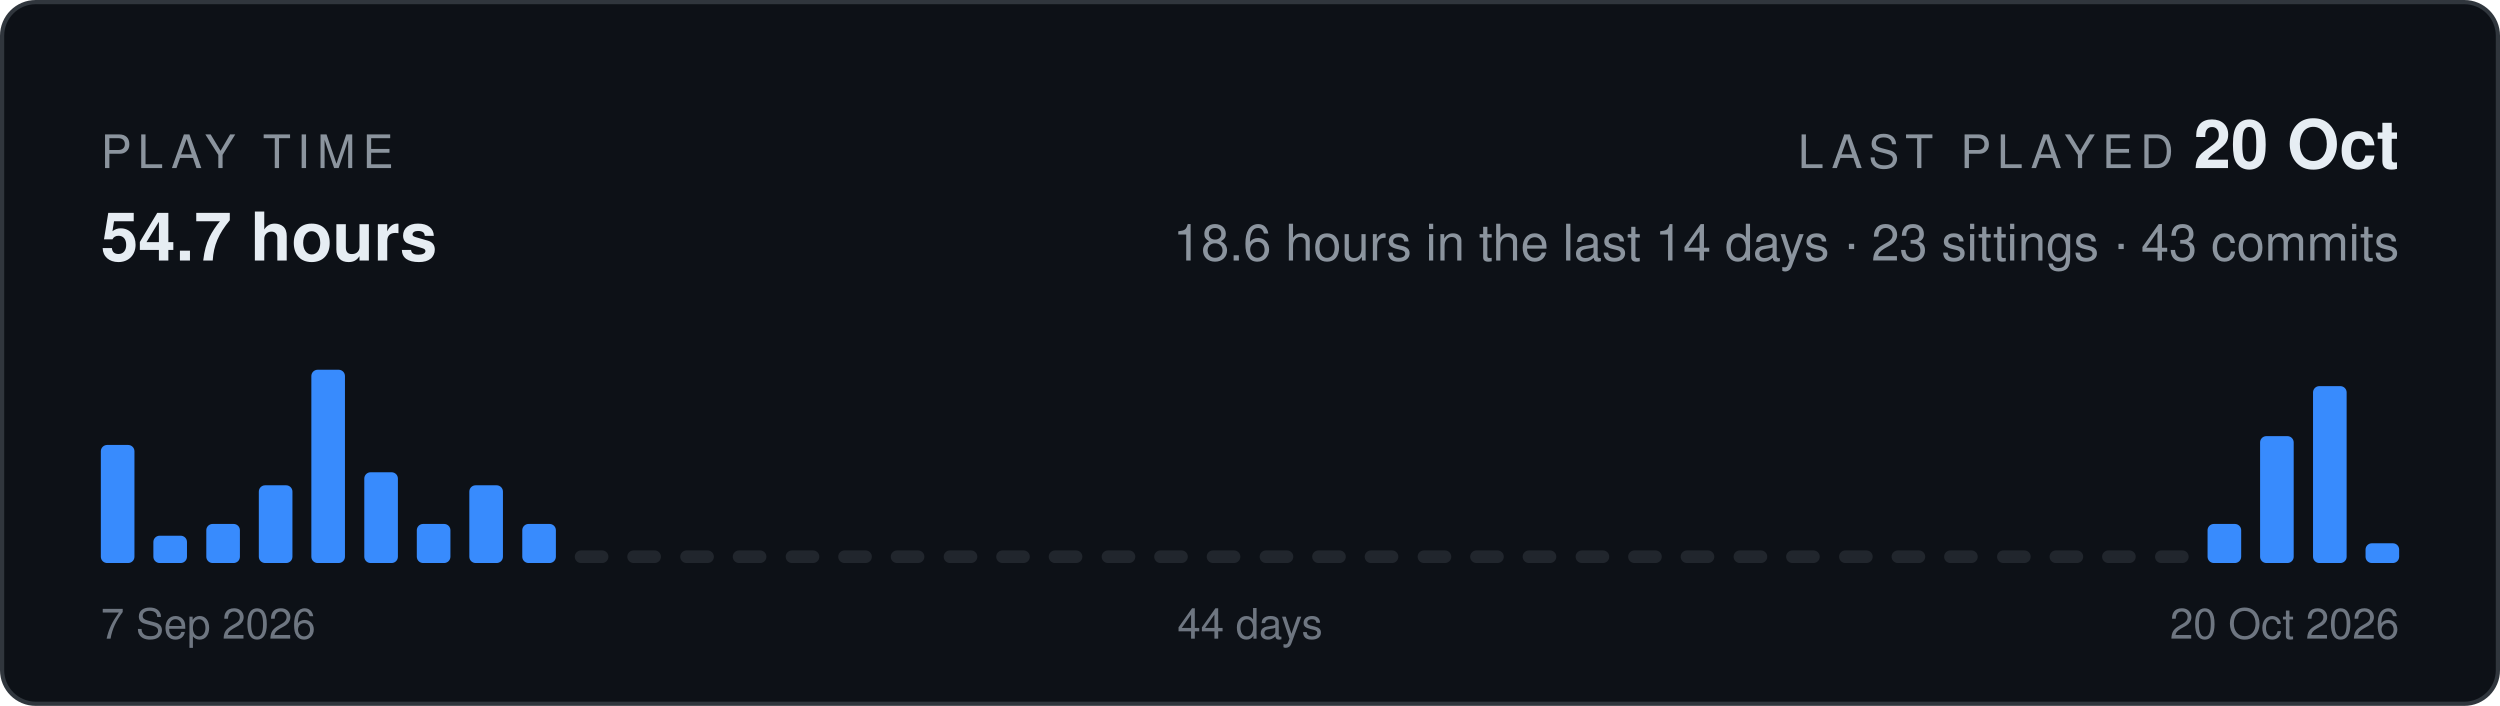
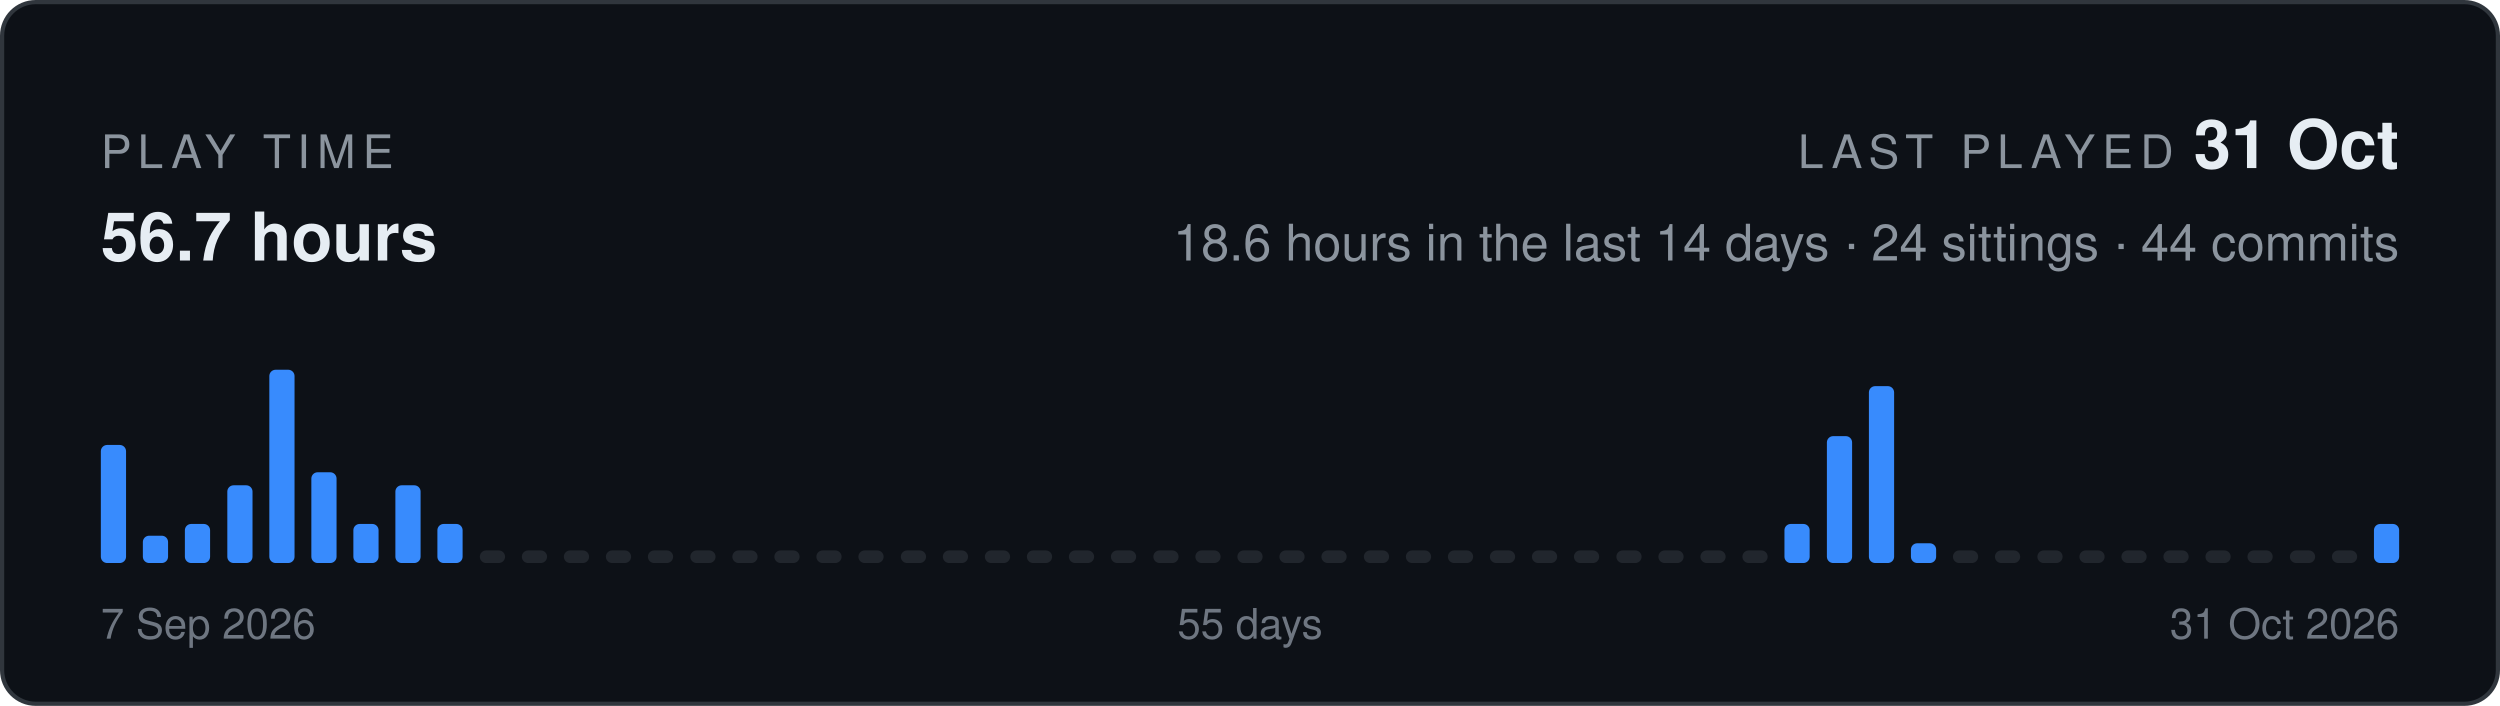
- <svg xmlns="http://www.w3.org/2000/svg" width="595" height="168" viewBox="0 0 595 168" role="img" aria-label="Play time: 54.7 hours over 43 commits, last played 20 Oct">
+ <svg xmlns="http://www.w3.org/2000/svg" width="595" height="168" viewBox="0 0 595 168" role="img" aria-label="Play time: 56.7 hours over 44 commits, last played 31 Oct">
  <style>
    .card { fill: #0d1117; stroke: #30363d }
    text { font-family: -apple-system, BlinkMacSystemFont, "Segoe UI", Helvetica, Arial, sans-serif }
    .label { font-size: 11px; letter-spacing: 1.7px; fill: #8b949e }
    .stat { font-size: 16px; font-weight: 600; letter-spacing: normal; fill: #e6edf3 }
    .note { font-size: 12px; fill: #8b949e }
    .axis { font-size: 10px; fill: #6e7681 }
    .bar { fill: #388bfd }
    .bar-quiet { fill: #21262d }
  </style>
  <rect class="card" x="0.5" y="0.5" width="594" height="167" rx="8" />
  <text class="label" x="24" y="40">PLAY TIME</text>
-   <text class="stat" x="24" y="62">54.7 hours</text>
-   <text class="label" x="571" y="40" text-anchor="end">LAST PLAYED <tspan class="stat">20 Oct</tspan>
+   <text class="stat" x="24" y="62">56.7 hours</text>
+   <text class="label" x="571" y="40" text-anchor="end">LAST PLAYED <tspan class="stat">31 Oct</tspan>
  </text>
-   <text class="note" x="571" y="62" text-anchor="end">18.6 hours in the last 14 days   ·   23 sittings   ·   43 commits</text>
-   <rect class="bar" x="24.0" y="105.9" width="8" height="28.1" rx="1.5" />
-   <rect class="bar" x="36.5" y="127.5" width="8" height="6.5" rx="1.5" />
-   <rect class="bar" x="49.1" y="124.7" width="8" height="9.3" rx="1.5" />
-   <rect class="bar" x="61.6" y="115.5" width="8" height="18.5" rx="1.5" />
-   <rect class="bar" x="74.1" y="88.0" width="8" height="46.0" rx="1.5" />
-   <rect class="bar" x="86.7" y="112.4" width="8" height="21.6" rx="1.5" />
-   <rect class="bar" x="99.2" y="124.7" width="8" height="9.3" rx="1.5" />
-   <rect class="bar" x="111.7" y="115.5" width="8" height="18.5" rx="1.5" />
-   <rect class="bar" x="124.3" y="124.7" width="8" height="9.3" rx="1.5" />
-   <rect class="bar-quiet" x="136.8" y="131.0" width="8" height="3.0" rx="1.5" />
-   <rect class="bar-quiet" x="149.3" y="131.0" width="8" height="3.0" rx="1.5" />
-   <rect class="bar-quiet" x="161.9" y="131.0" width="8" height="3.0" rx="1.5" />
-   <rect class="bar-quiet" x="174.4" y="131.0" width="8" height="3.0" rx="1.5" />
-   <rect class="bar-quiet" x="187.0" y="131.0" width="8" height="3.0" rx="1.5" />
-   <rect class="bar-quiet" x="199.5" y="131.0" width="8" height="3.0" rx="1.5" />
-   <rect class="bar-quiet" x="212.0" y="131.0" width="8" height="3.0" rx="1.5" />
-   <rect class="bar-quiet" x="224.6" y="131.0" width="8" height="3.0" rx="1.5" />
-   <rect class="bar-quiet" x="237.1" y="131.0" width="8" height="3.0" rx="1.5" />
-   <rect class="bar-quiet" x="249.6" y="131.0" width="8" height="3.0" rx="1.5" />
-   <rect class="bar-quiet" x="262.2" y="131.0" width="8" height="3.0" rx="1.5" />
-   <rect class="bar-quiet" x="274.7" y="131.0" width="8" height="3.0" rx="1.5" />
-   <rect class="bar-quiet" x="287.2" y="131.0" width="8" height="3.0" rx="1.5" />
-   <rect class="bar-quiet" x="299.8" y="131.0" width="8" height="3.0" rx="1.5" />
-   <rect class="bar-quiet" x="312.3" y="131.0" width="8" height="3.0" rx="1.5" />
-   <rect class="bar-quiet" x="324.8" y="131.0" width="8" height="3.0" rx="1.5" />
-   <rect class="bar-quiet" x="337.4" y="131.0" width="8" height="3.0" rx="1.5" />
-   <rect class="bar-quiet" x="349.9" y="131.0" width="8" height="3.0" rx="1.5" />
-   <rect class="bar-quiet" x="362.4" y="131.0" width="8" height="3.0" rx="1.5" />
-   <rect class="bar-quiet" x="375.0" y="131.0" width="8" height="3.0" rx="1.5" />
-   <rect class="bar-quiet" x="387.5" y="131.0" width="8" height="3.0" rx="1.5" />
-   <rect class="bar-quiet" x="400.0" y="131.0" width="8" height="3.0" rx="1.5" />
-   <rect class="bar-quiet" x="412.6" y="131.0" width="8" height="3.0" rx="1.5" />
-   <rect class="bar-quiet" x="425.1" y="131.0" width="8" height="3.0" rx="1.5" />
-   <rect class="bar-quiet" x="437.7" y="131.0" width="8" height="3.0" rx="1.5" />
-   <rect class="bar-quiet" x="450.2" y="131.0" width="8" height="3.0" rx="1.5" />
-   <rect class="bar-quiet" x="462.7" y="131.0" width="8" height="3.0" rx="1.5" />
-   <rect class="bar-quiet" x="475.3" y="131.0" width="8" height="3.0" rx="1.5" />
-   <rect class="bar-quiet" x="487.8" y="131.0" width="8" height="3.0" rx="1.5" />
-   <rect class="bar-quiet" x="500.3" y="131.0" width="8" height="3.0" rx="1.5" />
-   <rect class="bar-quiet" x="512.9" y="131.0" width="8" height="3.0" rx="1.5" />
-   <rect class="bar" x="525.4" y="124.7" width="8" height="9.3" rx="1.5" />
-   <rect class="bar" x="537.9" y="103.8" width="8" height="30.2" rx="1.5" />
-   <rect class="bar" x="550.5" y="91.9" width="8" height="42.1" rx="1.5" />
-   <rect class="bar" x="563.0" y="129.3" width="8" height="4.7" rx="1.5" />
+   <text class="note" x="571" y="62" text-anchor="end">18.6 hours in the last 14 days   ·   24 sittings   ·   44 commits</text>
+   <rect class="bar" x="24.0" y="105.9" width="6" height="28.1" rx="1.5" />
+   <rect class="bar" x="34.0" y="127.5" width="6" height="6.5" rx="1.5" />
+   <rect class="bar" x="44.0" y="124.7" width="6" height="9.3" rx="1.5" />
+   <rect class="bar" x="54.1" y="115.5" width="6" height="18.5" rx="1.5" />
+   <rect class="bar" x="64.1" y="88.0" width="6" height="46.0" rx="1.5" />
+   <rect class="bar" x="74.1" y="112.4" width="6" height="21.6" rx="1.5" />
+   <rect class="bar" x="84.1" y="124.7" width="6" height="9.3" rx="1.5" />
+   <rect class="bar" x="94.1" y="115.5" width="6" height="18.5" rx="1.5" />
+   <rect class="bar" x="104.1" y="124.7" width="6" height="9.3" rx="1.5" />
+   <rect class="bar-quiet" x="114.2" y="131.0" width="6" height="3.0" rx="1.5" />
+   <rect class="bar-quiet" x="124.2" y="131.0" width="6" height="3.0" rx="1.5" />
+   <rect class="bar-quiet" x="134.2" y="131.0" width="6" height="3.0" rx="1.5" />
+   <rect class="bar-quiet" x="144.2" y="131.0" width="6" height="3.0" rx="1.5" />
+   <rect class="bar-quiet" x="154.2" y="131.0" width="6" height="3.0" rx="1.5" />
+   <rect class="bar-quiet" x="164.3" y="131.0" width="6" height="3.0" rx="1.5" />
+   <rect class="bar-quiet" x="174.3" y="131.0" width="6" height="3.0" rx="1.5" />
+   <rect class="bar-quiet" x="184.3" y="131.0" width="6" height="3.0" rx="1.5" />
+   <rect class="bar-quiet" x="194.3" y="131.0" width="6" height="3.0" rx="1.5" />
+   <rect class="bar-quiet" x="204.3" y="131.0" width="6" height="3.0" rx="1.5" />
+   <rect class="bar-quiet" x="214.4" y="131.0" width="6" height="3.0" rx="1.5" />
+   <rect class="bar-quiet" x="224.4" y="131.0" width="6" height="3.0" rx="1.5" />
+   <rect class="bar-quiet" x="234.4" y="131.0" width="6" height="3.0" rx="1.5" />
+   <rect class="bar-quiet" x="244.4" y="131.0" width="6" height="3.0" rx="1.5" />
+   <rect class="bar-quiet" x="254.4" y="131.0" width="6" height="3.0" rx="1.5" />
+   <rect class="bar-quiet" x="264.4" y="131.0" width="6" height="3.0" rx="1.5" />
+   <rect class="bar-quiet" x="274.5" y="131.0" width="6" height="3.0" rx="1.5" />
+   <rect class="bar-quiet" x="284.5" y="131.0" width="6" height="3.0" rx="1.5" />
+   <rect class="bar-quiet" x="294.5" y="131.0" width="6" height="3.0" rx="1.5" />
+   <rect class="bar-quiet" x="304.5" y="131.0" width="6" height="3.0" rx="1.5" />
+   <rect class="bar-quiet" x="314.5" y="131.0" width="6" height="3.0" rx="1.5" />
+   <rect class="bar-quiet" x="324.6" y="131.0" width="6" height="3.0" rx="1.5" />
+   <rect class="bar-quiet" x="334.6" y="131.0" width="6" height="3.0" rx="1.5" />
+   <rect class="bar-quiet" x="344.6" y="131.0" width="6" height="3.0" rx="1.5" />
+   <rect class="bar-quiet" x="354.6" y="131.0" width="6" height="3.0" rx="1.5" />
+   <rect class="bar-quiet" x="364.6" y="131.0" width="6" height="3.0" rx="1.5" />
+   <rect class="bar-quiet" x="374.6" y="131.0" width="6" height="3.0" rx="1.5" />
+   <rect class="bar-quiet" x="384.7" y="131.0" width="6" height="3.0" rx="1.5" />
+   <rect class="bar-quiet" x="394.7" y="131.0" width="6" height="3.0" rx="1.5" />
+   <rect class="bar-quiet" x="404.7" y="131.0" width="6" height="3.0" rx="1.5" />
+   <rect class="bar-quiet" x="414.7" y="131.0" width="6" height="3.0" rx="1.5" />
+   <rect class="bar" x="424.7" y="124.7" width="6" height="9.3" rx="1.5" />
+   <rect class="bar" x="434.8" y="103.8" width="6" height="30.2" rx="1.5" />
+   <rect class="bar" x="444.8" y="91.9" width="6" height="42.1" rx="1.5" />
+   <rect class="bar" x="454.8" y="129.3" width="6" height="4.7" rx="1.5" />
+   <rect class="bar-quiet" x="464.8" y="131.0" width="6" height="3.0" rx="1.5" />
+   <rect class="bar-quiet" x="474.8" y="131.0" width="6" height="3.0" rx="1.5" />
+   <rect class="bar-quiet" x="484.9" y="131.0" width="6" height="3.0" rx="1.5" />
+   <rect class="bar-quiet" x="494.9" y="131.0" width="6" height="3.0" rx="1.5" />
+   <rect class="bar-quiet" x="504.9" y="131.0" width="6" height="3.0" rx="1.5" />
+   <rect class="bar-quiet" x="514.9" y="131.0" width="6" height="3.0" rx="1.5" />
+   <rect class="bar-quiet" x="524.9" y="131.0" width="6" height="3.0" rx="1.5" />
+   <rect class="bar-quiet" x="534.9" y="131.0" width="6" height="3.0" rx="1.5" />
+   <rect class="bar-quiet" x="545.0" y="131.0" width="6" height="3.0" rx="1.5" />
+   <rect class="bar-quiet" x="555.0" y="131.0" width="6" height="3.0" rx="1.5" />
+   <rect class="bar" x="565.0" y="124.7" width="6" height="9.3" rx="1.5" />
  <text class="axis" x="24" y="152">7 Sep 2026</text>
-   <text class="axis" x="297.5" y="152" text-anchor="middle">44 days</text>
-   <text class="axis" x="571" y="152" text-anchor="end">20 Oct 2026</text>
+   <text class="axis" x="297.5" y="152" text-anchor="middle">55 days</text>
+   <text class="axis" x="571" y="152" text-anchor="end">31 Oct 2026</text>
</svg>
